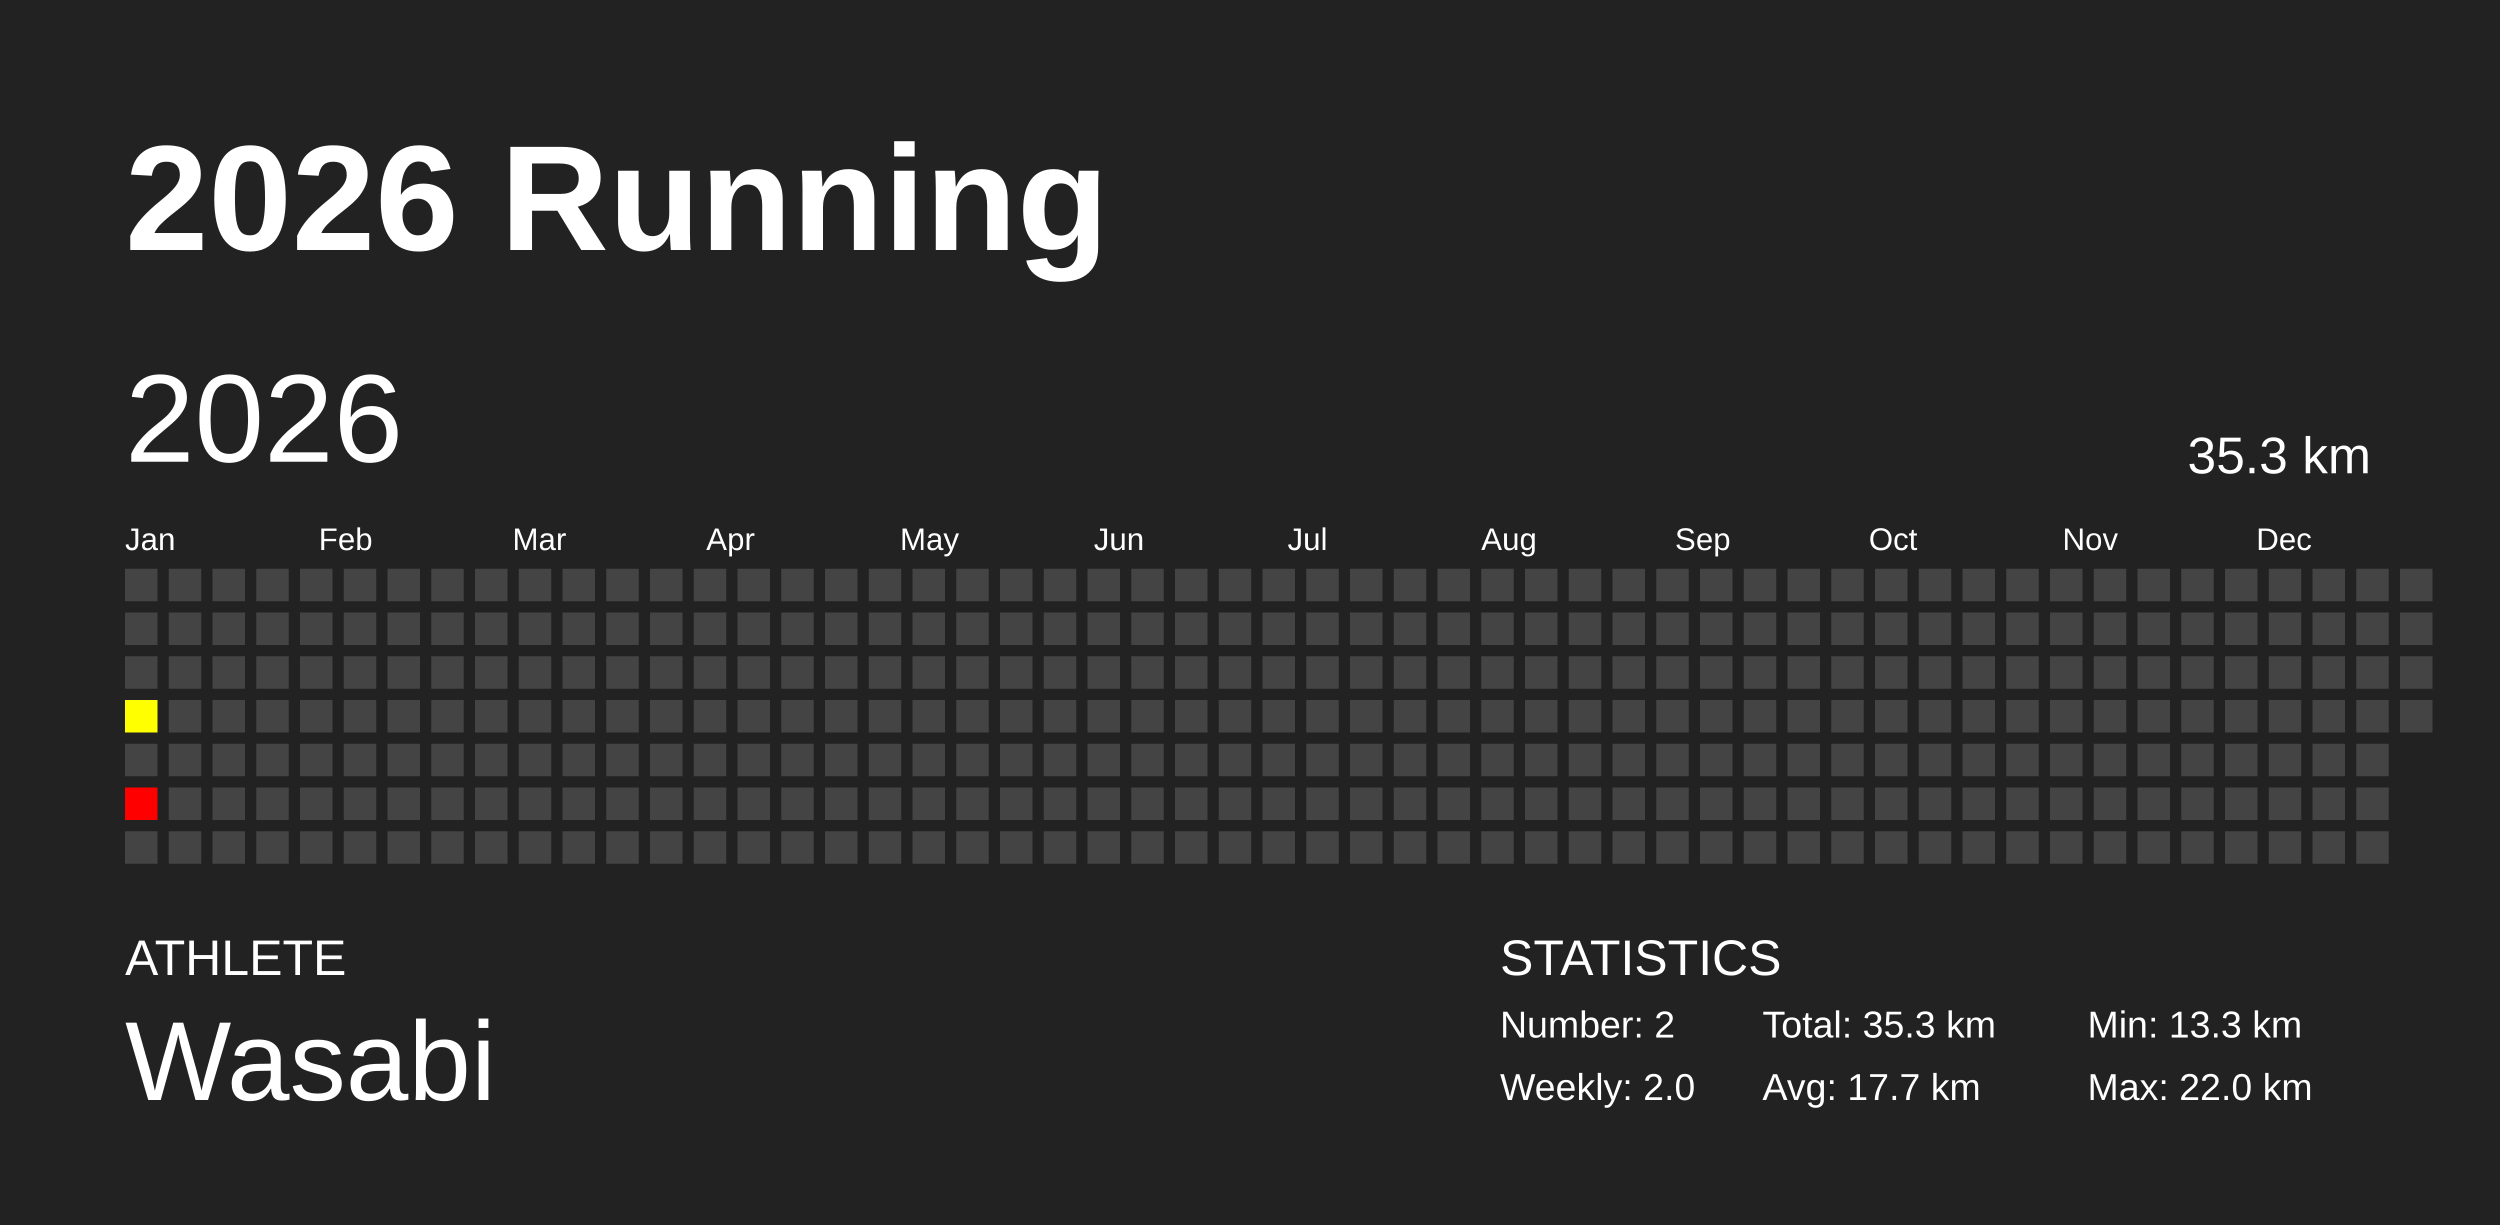
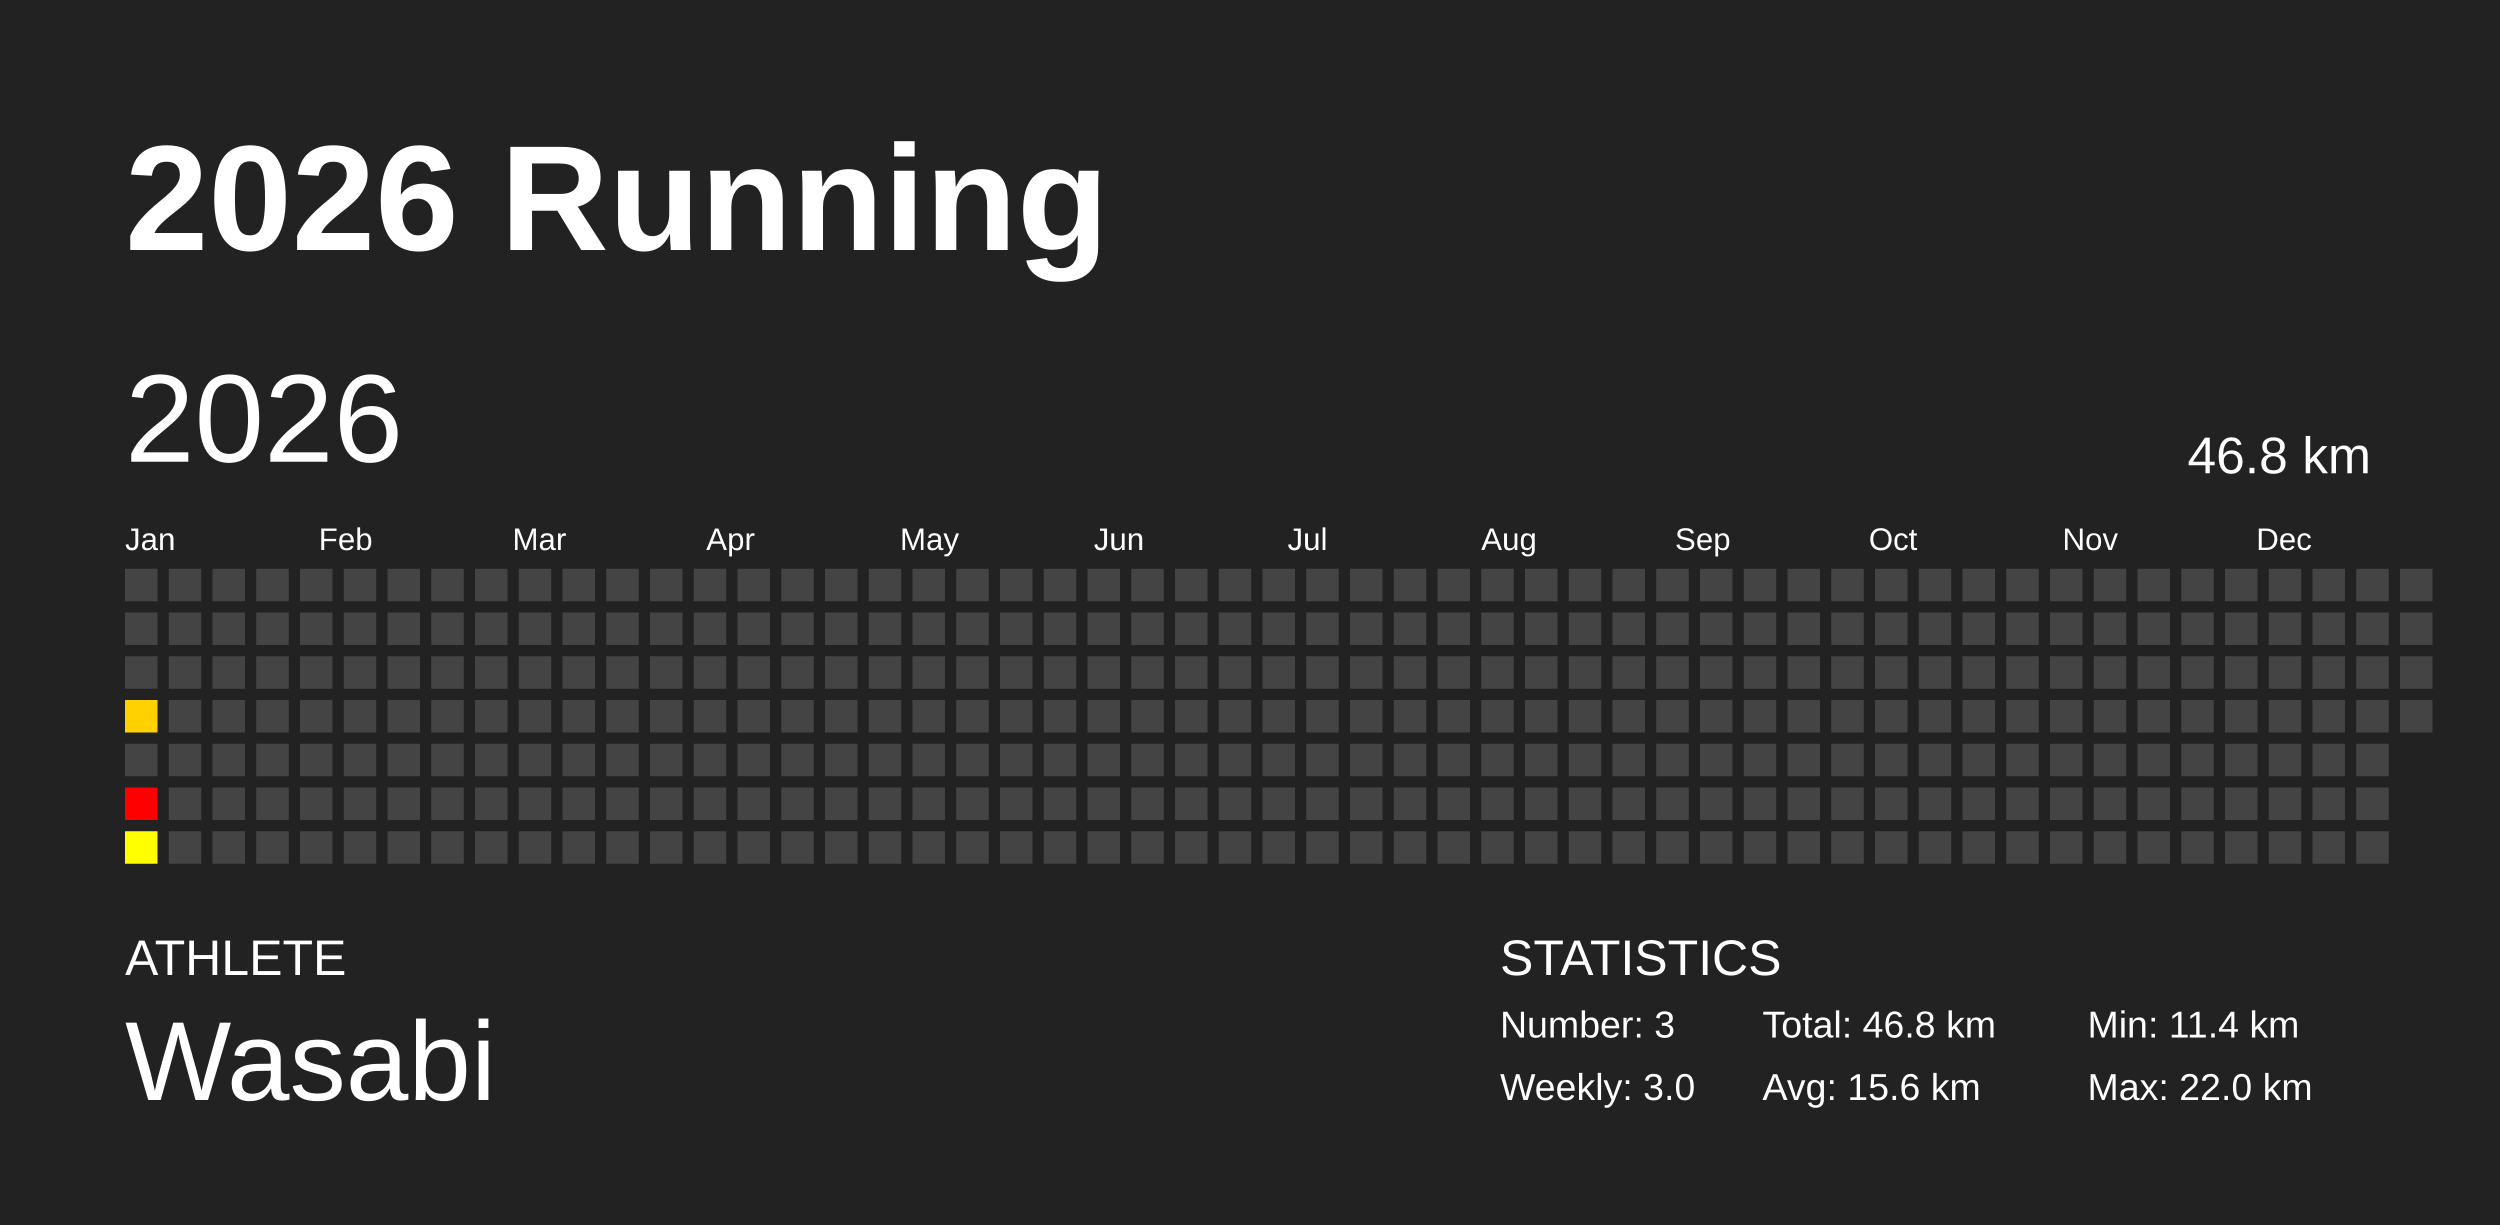
<svg xmlns="http://www.w3.org/2000/svg" baseProfile="full" height="98mm" version="1.1" viewBox="0,0,200,98" width="200mm">
  <defs />
  <rect fill="#222222" height="98" width="200" x="0" y="0" />
  <text fill="#FFFFFF" style="font-size:12px; font-family:Arial; font-weight:bold;" x="10" y="20">2026 Running</text>
  <text fill="#FFFFFF" style="font-size:4px; font-family:Arial" x="10" y="78">ATHLETE</text>
  <text fill="#FFFFFF" style="font-size:9px; font-family:Arial" x="10" y="88">Wasabi</text>
  <text fill="#FFFFFF" style="font-size:4px; font-family:Arial" x="120" y="78">STATISTICS</text>
-   <text fill="#FFFFFF" style="font-size:3px; font-family:Arial" x="120" y="83">Number: 2</text>
-   <text fill="#FFFFFF" style="font-size:3px; font-family:Arial" x="120" y="88">Weekly: 2.0</text>
-   <text fill="#FFFFFF" style="font-size:3px; font-family:Arial" x="141" y="83">Total: 35.3 km</text>
-   <text fill="#FFFFFF" style="font-size:3px; font-family:Arial" x="141" y="88">Avg: 17.7 km</text>
-   <text fill="#FFFFFF" style="font-size:3px; font-family:Arial" x="167" y="83">Min: 13.3 km</text>
+   <text fill="#FFFFFF" style="font-size:3px; font-family:Arial" x="120" y="83">Number: 3</text>
+   <text fill="#FFFFFF" style="font-size:3px; font-family:Arial" x="120" y="88">Weekly: 3.0</text>
+   <text fill="#FFFFFF" style="font-size:3px; font-family:Arial" x="141" y="83">Total: 46.8 km</text>
+   <text fill="#FFFFFF" style="font-size:3px; font-family:Arial" x="141" y="88">Avg: 15.6 km</text>
+   <text fill="#FFFFFF" style="font-size:3px; font-family:Arial" x="167" y="83">Min: 11.4 km</text>
  <text fill="#FFFFFF" style="font-size:3px; font-family:Arial" x="167" y="88">Max: 22.0 km</text>
  <text dominant-baseline="hanging" fill="#FFFFFF" style="font-size:10.0px; font-family:Arial;" x="10" y="30">2026</text>
-   <text dominant-baseline="hanging" fill="#FFFFFF" style="font-size:4.125px; font-family:Arial;" x="175" y="35">35.3 km</text>
+   <text dominant-baseline="hanging" fill="#FFFFFF" style="font-size:4.125px; font-family:Arial;" x="175" y="35">46.8 km</text>
  <text fill="#FFFFFF" style="font-size:2.5px; font-family:Arial" x="10.0" y="44">Jan</text>
  <text fill="#FFFFFF" style="font-size:2.5px; font-family:Arial" x="25.5" y="44">Feb</text>
  <text fill="#FFFFFF" style="font-size:2.5px; font-family:Arial" x="41.0" y="44">Mar</text>
  <text fill="#FFFFFF" style="font-size:2.5px; font-family:Arial" x="56.5" y="44">Apr</text>
  <text fill="#FFFFFF" style="font-size:2.5px; font-family:Arial" x="72.0" y="44">May</text>
  <text fill="#FFFFFF" style="font-size:2.5px; font-family:Arial" x="87.5" y="44">Jun</text>
  <text fill="#FFFFFF" style="font-size:2.5px; font-family:Arial" x="103.0" y="44">Jul</text>
  <text fill="#FFFFFF" style="font-size:2.5px; font-family:Arial" x="118.5" y="44">Aug</text>
  <text fill="#FFFFFF" style="font-size:2.5px; font-family:Arial" x="134.0" y="44">Sep</text>
  <text fill="#FFFFFF" style="font-size:2.5px; font-family:Arial" x="149.5" y="44">Oct</text>
  <text fill="#FFFFFF" style="font-size:2.5px; font-family:Arial" x="165.0" y="44">Nov</text>
  <text fill="#FFFFFF" style="font-size:2.5px; font-family:Arial" x="180.5" y="44">Dec</text>
  <rect fill="#444444" height="2.6" width="2.6" x="10.0" y="45.5" />
  <rect fill="#444444" height="2.6" width="2.6" x="10.0" y="49.0" />
  <rect fill="#444444" height="2.6" width="2.6" x="10.0" y="52.5" />
-   <rect fill="#ffff00" height="2.6" width="2.6" x="10.0" y="56.0" />
+   <rect fill="#ffd100" height="2.6" width="2.6" x="10.0" y="56.0" />
  <rect fill="#444444" height="2.6" width="2.6" x="10.0" y="59.5" />
  <rect fill="red" height="2.6" width="2.6" x="10.0" y="63.0" />
-   <rect fill="#444444" height="2.6" width="2.6" x="10.0" y="66.5" />
+   <rect fill="#ffff00" height="2.6" width="2.6" x="10.0" y="66.5" />
  <rect fill="#444444" height="2.6" width="2.6" x="13.5" y="45.5" />
  <rect fill="#444444" height="2.6" width="2.6" x="13.5" y="49.0" />
  <rect fill="#444444" height="2.6" width="2.6" x="13.5" y="52.5" />
  <rect fill="#444444" height="2.6" width="2.6" x="13.5" y="56.0" />
  <rect fill="#444444" height="2.6" width="2.6" x="13.5" y="59.5" />
  <rect fill="#444444" height="2.6" width="2.6" x="13.5" y="63.0" />
  <rect fill="#444444" height="2.6" width="2.6" x="13.5" y="66.5" />
  <rect fill="#444444" height="2.6" width="2.6" x="17.0" y="45.5" />
  <rect fill="#444444" height="2.6" width="2.6" x="17.0" y="49.0" />
  <rect fill="#444444" height="2.6" width="2.6" x="17.0" y="52.5" />
  <rect fill="#444444" height="2.6" width="2.6" x="17.0" y="56.0" />
  <rect fill="#444444" height="2.6" width="2.6" x="17.0" y="59.5" />
  <rect fill="#444444" height="2.6" width="2.6" x="17.0" y="63.0" />
  <rect fill="#444444" height="2.6" width="2.6" x="17.0" y="66.5" />
  <rect fill="#444444" height="2.6" width="2.6" x="20.5" y="45.5" />
  <rect fill="#444444" height="2.6" width="2.6" x="20.5" y="49.0" />
  <rect fill="#444444" height="2.6" width="2.6" x="20.5" y="52.5" />
  <rect fill="#444444" height="2.6" width="2.6" x="20.5" y="56.0" />
  <rect fill="#444444" height="2.6" width="2.6" x="20.5" y="59.5" />
  <rect fill="#444444" height="2.6" width="2.6" x="20.5" y="63.0" />
  <rect fill="#444444" height="2.6" width="2.6" x="20.5" y="66.5" />
  <rect fill="#444444" height="2.6" width="2.6" x="24.0" y="45.5" />
  <rect fill="#444444" height="2.6" width="2.6" x="24.0" y="49.0" />
  <rect fill="#444444" height="2.6" width="2.6" x="24.0" y="52.5" />
  <rect fill="#444444" height="2.6" width="2.6" x="24.0" y="56.0" />
  <rect fill="#444444" height="2.6" width="2.6" x="24.0" y="59.5" />
  <rect fill="#444444" height="2.6" width="2.6" x="24.0" y="63.0" />
  <rect fill="#444444" height="2.6" width="2.6" x="24.0" y="66.5" />
  <rect fill="#444444" height="2.6" width="2.6" x="27.5" y="45.5" />
  <rect fill="#444444" height="2.6" width="2.6" x="27.5" y="49.0" />
  <rect fill="#444444" height="2.6" width="2.6" x="27.5" y="52.5" />
  <rect fill="#444444" height="2.6" width="2.6" x="27.5" y="56.0" />
  <rect fill="#444444" height="2.6" width="2.6" x="27.5" y="59.5" />
  <rect fill="#444444" height="2.6" width="2.6" x="27.5" y="63.0" />
  <rect fill="#444444" height="2.6" width="2.6" x="27.5" y="66.5" />
  <rect fill="#444444" height="2.6" width="2.6" x="31.0" y="45.5" />
  <rect fill="#444444" height="2.6" width="2.6" x="31.0" y="49.0" />
  <rect fill="#444444" height="2.6" width="2.6" x="31.0" y="52.5" />
  <rect fill="#444444" height="2.6" width="2.6" x="31.0" y="56.0" />
  <rect fill="#444444" height="2.6" width="2.6" x="31.0" y="59.5" />
  <rect fill="#444444" height="2.6" width="2.6" x="31.0" y="63.0" />
  <rect fill="#444444" height="2.6" width="2.6" x="31.0" y="66.5" />
  <rect fill="#444444" height="2.6" width="2.6" x="34.5" y="45.5" />
  <rect fill="#444444" height="2.6" width="2.6" x="34.5" y="49.0" />
  <rect fill="#444444" height="2.6" width="2.6" x="34.5" y="52.5" />
  <rect fill="#444444" height="2.6" width="2.6" x="34.5" y="56.0" />
  <rect fill="#444444" height="2.6" width="2.6" x="34.5" y="59.5" />
  <rect fill="#444444" height="2.6" width="2.6" x="34.5" y="63.0" />
  <rect fill="#444444" height="2.6" width="2.6" x="34.5" y="66.5" />
  <rect fill="#444444" height="2.6" width="2.6" x="38.0" y="45.5" />
  <rect fill="#444444" height="2.6" width="2.6" x="38.0" y="49.0" />
  <rect fill="#444444" height="2.6" width="2.6" x="38.0" y="52.5" />
  <rect fill="#444444" height="2.6" width="2.6" x="38.0" y="56.0" />
  <rect fill="#444444" height="2.6" width="2.6" x="38.0" y="59.5" />
  <rect fill="#444444" height="2.6" width="2.6" x="38.0" y="63.0" />
  <rect fill="#444444" height="2.6" width="2.6" x="38.0" y="66.5" />
  <rect fill="#444444" height="2.6" width="2.6" x="41.5" y="45.5" />
  <rect fill="#444444" height="2.6" width="2.6" x="41.5" y="49.0" />
  <rect fill="#444444" height="2.6" width="2.6" x="41.5" y="52.5" />
  <rect fill="#444444" height="2.6" width="2.6" x="41.5" y="56.0" />
  <rect fill="#444444" height="2.6" width="2.6" x="41.5" y="59.5" />
  <rect fill="#444444" height="2.6" width="2.6" x="41.5" y="63.0" />
  <rect fill="#444444" height="2.6" width="2.6" x="41.5" y="66.5" />
  <rect fill="#444444" height="2.6" width="2.6" x="45.0" y="45.5" />
  <rect fill="#444444" height="2.6" width="2.6" x="45.0" y="49.0" />
  <rect fill="#444444" height="2.6" width="2.6" x="45.0" y="52.5" />
  <rect fill="#444444" height="2.6" width="2.6" x="45.0" y="56.0" />
  <rect fill="#444444" height="2.6" width="2.6" x="45.0" y="59.5" />
  <rect fill="#444444" height="2.6" width="2.6" x="45.0" y="63.0" />
  <rect fill="#444444" height="2.6" width="2.6" x="45.0" y="66.5" />
  <rect fill="#444444" height="2.6" width="2.6" x="48.5" y="45.5" />
  <rect fill="#444444" height="2.6" width="2.6" x="48.5" y="49.0" />
  <rect fill="#444444" height="2.6" width="2.6" x="48.5" y="52.5" />
  <rect fill="#444444" height="2.6" width="2.6" x="48.5" y="56.0" />
  <rect fill="#444444" height="2.6" width="2.6" x="48.5" y="59.5" />
  <rect fill="#444444" height="2.6" width="2.6" x="48.5" y="63.0" />
  <rect fill="#444444" height="2.6" width="2.6" x="48.5" y="66.5" />
  <rect fill="#444444" height="2.6" width="2.6" x="52.0" y="45.5" />
  <rect fill="#444444" height="2.6" width="2.6" x="52.0" y="49.0" />
  <rect fill="#444444" height="2.6" width="2.6" x="52.0" y="52.5" />
  <rect fill="#444444" height="2.6" width="2.6" x="52.0" y="56.0" />
  <rect fill="#444444" height="2.6" width="2.6" x="52.0" y="59.5" />
  <rect fill="#444444" height="2.6" width="2.6" x="52.0" y="63.0" />
  <rect fill="#444444" height="2.6" width="2.6" x="52.0" y="66.5" />
  <rect fill="#444444" height="2.6" width="2.6" x="55.5" y="45.5" />
  <rect fill="#444444" height="2.6" width="2.6" x="55.5" y="49.0" />
  <rect fill="#444444" height="2.6" width="2.6" x="55.5" y="52.5" />
  <rect fill="#444444" height="2.6" width="2.6" x="55.5" y="56.0" />
  <rect fill="#444444" height="2.6" width="2.6" x="55.5" y="59.5" />
  <rect fill="#444444" height="2.6" width="2.6" x="55.5" y="63.0" />
  <rect fill="#444444" height="2.6" width="2.6" x="55.5" y="66.5" />
  <rect fill="#444444" height="2.6" width="2.6" x="59.0" y="45.5" />
  <rect fill="#444444" height="2.6" width="2.6" x="59.0" y="49.0" />
  <rect fill="#444444" height="2.6" width="2.6" x="59.0" y="52.5" />
  <rect fill="#444444" height="2.6" width="2.6" x="59.0" y="56.0" />
  <rect fill="#444444" height="2.6" width="2.6" x="59.0" y="59.5" />
  <rect fill="#444444" height="2.6" width="2.6" x="59.0" y="63.0" />
  <rect fill="#444444" height="2.6" width="2.6" x="59.0" y="66.5" />
  <rect fill="#444444" height="2.6" width="2.6" x="62.5" y="45.5" />
  <rect fill="#444444" height="2.6" width="2.6" x="62.5" y="49.0" />
  <rect fill="#444444" height="2.6" width="2.6" x="62.5" y="52.5" />
  <rect fill="#444444" height="2.6" width="2.6" x="62.5" y="56.0" />
  <rect fill="#444444" height="2.6" width="2.6" x="62.5" y="59.5" />
  <rect fill="#444444" height="2.6" width="2.6" x="62.5" y="63.0" />
  <rect fill="#444444" height="2.6" width="2.6" x="62.5" y="66.5" />
  <rect fill="#444444" height="2.6" width="2.6" x="66.0" y="45.5" />
  <rect fill="#444444" height="2.6" width="2.6" x="66.0" y="49.0" />
  <rect fill="#444444" height="2.6" width="2.6" x="66.0" y="52.5" />
  <rect fill="#444444" height="2.6" width="2.6" x="66.0" y="56.0" />
  <rect fill="#444444" height="2.6" width="2.6" x="66.0" y="59.5" />
  <rect fill="#444444" height="2.6" width="2.6" x="66.0" y="63.0" />
  <rect fill="#444444" height="2.6" width="2.6" x="66.0" y="66.5" />
  <rect fill="#444444" height="2.6" width="2.6" x="69.5" y="45.5" />
  <rect fill="#444444" height="2.6" width="2.6" x="69.5" y="49.0" />
  <rect fill="#444444" height="2.6" width="2.6" x="69.5" y="52.5" />
  <rect fill="#444444" height="2.6" width="2.6" x="69.5" y="56.0" />
  <rect fill="#444444" height="2.6" width="2.6" x="69.5" y="59.5" />
  <rect fill="#444444" height="2.6" width="2.6" x="69.5" y="63.0" />
  <rect fill="#444444" height="2.6" width="2.6" x="69.5" y="66.5" />
  <rect fill="#444444" height="2.6" width="2.6" x="73.0" y="45.5" />
  <rect fill="#444444" height="2.6" width="2.6" x="73.0" y="49.0" />
  <rect fill="#444444" height="2.6" width="2.6" x="73.0" y="52.5" />
  <rect fill="#444444" height="2.6" width="2.6" x="73.0" y="56.0" />
  <rect fill="#444444" height="2.6" width="2.6" x="73.0" y="59.5" />
  <rect fill="#444444" height="2.6" width="2.6" x="73.0" y="63.0" />
  <rect fill="#444444" height="2.6" width="2.6" x="73.0" y="66.5" />
  <rect fill="#444444" height="2.6" width="2.6" x="76.5" y="45.5" />
  <rect fill="#444444" height="2.6" width="2.6" x="76.5" y="49.0" />
  <rect fill="#444444" height="2.6" width="2.6" x="76.5" y="52.5" />
  <rect fill="#444444" height="2.6" width="2.6" x="76.5" y="56.0" />
  <rect fill="#444444" height="2.6" width="2.6" x="76.5" y="59.5" />
  <rect fill="#444444" height="2.6" width="2.6" x="76.5" y="63.0" />
  <rect fill="#444444" height="2.6" width="2.6" x="76.5" y="66.5" />
  <rect fill="#444444" height="2.6" width="2.6" x="80.0" y="45.5" />
  <rect fill="#444444" height="2.6" width="2.6" x="80.0" y="49.0" />
  <rect fill="#444444" height="2.6" width="2.6" x="80.0" y="52.5" />
  <rect fill="#444444" height="2.6" width="2.6" x="80.0" y="56.0" />
  <rect fill="#444444" height="2.6" width="2.6" x="80.0" y="59.5" />
  <rect fill="#444444" height="2.6" width="2.6" x="80.0" y="63.0" />
  <rect fill="#444444" height="2.6" width="2.6" x="80.0" y="66.5" />
  <rect fill="#444444" height="2.6" width="2.6" x="83.5" y="45.5" />
  <rect fill="#444444" height="2.6" width="2.6" x="83.5" y="49.0" />
  <rect fill="#444444" height="2.6" width="2.6" x="83.5" y="52.5" />
  <rect fill="#444444" height="2.6" width="2.6" x="83.5" y="56.0" />
  <rect fill="#444444" height="2.6" width="2.6" x="83.5" y="59.5" />
  <rect fill="#444444" height="2.6" width="2.6" x="83.5" y="63.0" />
  <rect fill="#444444" height="2.6" width="2.6" x="83.5" y="66.5" />
  <rect fill="#444444" height="2.6" width="2.6" x="87.0" y="45.5" />
  <rect fill="#444444" height="2.6" width="2.6" x="87.0" y="49.0" />
  <rect fill="#444444" height="2.6" width="2.6" x="87.0" y="52.5" />
  <rect fill="#444444" height="2.6" width="2.6" x="87.0" y="56.0" />
  <rect fill="#444444" height="2.6" width="2.6" x="87.0" y="59.5" />
  <rect fill="#444444" height="2.6" width="2.6" x="87.0" y="63.0" />
  <rect fill="#444444" height="2.6" width="2.6" x="87.0" y="66.5" />
  <rect fill="#444444" height="2.6" width="2.6" x="90.5" y="45.5" />
  <rect fill="#444444" height="2.6" width="2.6" x="90.5" y="49.0" />
  <rect fill="#444444" height="2.6" width="2.6" x="90.5" y="52.5" />
  <rect fill="#444444" height="2.6" width="2.6" x="90.5" y="56.0" />
  <rect fill="#444444" height="2.6" width="2.6" x="90.5" y="59.5" />
  <rect fill="#444444" height="2.6" width="2.6" x="90.5" y="63.0" />
  <rect fill="#444444" height="2.6" width="2.6" x="90.5" y="66.5" />
  <rect fill="#444444" height="2.6" width="2.6" x="94.0" y="45.5" />
  <rect fill="#444444" height="2.6" width="2.6" x="94.0" y="49.0" />
  <rect fill="#444444" height="2.6" width="2.6" x="94.0" y="52.5" />
  <rect fill="#444444" height="2.6" width="2.6" x="94.0" y="56.0" />
  <rect fill="#444444" height="2.6" width="2.6" x="94.0" y="59.5" />
  <rect fill="#444444" height="2.6" width="2.6" x="94.0" y="63.0" />
  <rect fill="#444444" height="2.6" width="2.6" x="94.0" y="66.5" />
  <rect fill="#444444" height="2.6" width="2.6" x="97.5" y="45.5" />
  <rect fill="#444444" height="2.6" width="2.6" x="97.5" y="49.0" />
  <rect fill="#444444" height="2.6" width="2.6" x="97.5" y="52.5" />
  <rect fill="#444444" height="2.6" width="2.6" x="97.5" y="56.0" />
  <rect fill="#444444" height="2.6" width="2.6" x="97.5" y="59.5" />
  <rect fill="#444444" height="2.6" width="2.6" x="97.5" y="63.0" />
  <rect fill="#444444" height="2.6" width="2.6" x="97.5" y="66.5" />
  <rect fill="#444444" height="2.6" width="2.6" x="101.0" y="45.5" />
  <rect fill="#444444" height="2.6" width="2.6" x="101.0" y="49.0" />
  <rect fill="#444444" height="2.6" width="2.6" x="101.0" y="52.5" />
  <rect fill="#444444" height="2.6" width="2.6" x="101.0" y="56.0" />
  <rect fill="#444444" height="2.6" width="2.6" x="101.0" y="59.5" />
  <rect fill="#444444" height="2.6" width="2.6" x="101.0" y="63.0" />
  <rect fill="#444444" height="2.6" width="2.6" x="101.0" y="66.5" />
  <rect fill="#444444" height="2.6" width="2.6" x="104.5" y="45.5" />
  <rect fill="#444444" height="2.6" width="2.6" x="104.5" y="49.0" />
  <rect fill="#444444" height="2.6" width="2.6" x="104.5" y="52.5" />
  <rect fill="#444444" height="2.6" width="2.6" x="104.5" y="56.0" />
  <rect fill="#444444" height="2.6" width="2.6" x="104.5" y="59.5" />
  <rect fill="#444444" height="2.6" width="2.6" x="104.5" y="63.0" />
  <rect fill="#444444" height="2.6" width="2.6" x="104.5" y="66.5" />
  <rect fill="#444444" height="2.6" width="2.6" x="108.0" y="45.5" />
  <rect fill="#444444" height="2.6" width="2.6" x="108.0" y="49.0" />
  <rect fill="#444444" height="2.6" width="2.6" x="108.0" y="52.5" />
  <rect fill="#444444" height="2.6" width="2.6" x="108.0" y="56.0" />
  <rect fill="#444444" height="2.6" width="2.6" x="108.0" y="59.5" />
  <rect fill="#444444" height="2.6" width="2.6" x="108.0" y="63.0" />
  <rect fill="#444444" height="2.6" width="2.6" x="108.0" y="66.5" />
  <rect fill="#444444" height="2.6" width="2.6" x="111.5" y="45.5" />
  <rect fill="#444444" height="2.6" width="2.6" x="111.5" y="49.0" />
  <rect fill="#444444" height="2.6" width="2.6" x="111.5" y="52.5" />
  <rect fill="#444444" height="2.6" width="2.6" x="111.5" y="56.0" />
  <rect fill="#444444" height="2.6" width="2.6" x="111.5" y="59.5" />
  <rect fill="#444444" height="2.6" width="2.6" x="111.5" y="63.0" />
  <rect fill="#444444" height="2.6" width="2.6" x="111.5" y="66.5" />
  <rect fill="#444444" height="2.6" width="2.6" x="115.0" y="45.5" />
  <rect fill="#444444" height="2.6" width="2.6" x="115.0" y="49.0" />
  <rect fill="#444444" height="2.6" width="2.6" x="115.0" y="52.5" />
  <rect fill="#444444" height="2.6" width="2.6" x="115.0" y="56.0" />
  <rect fill="#444444" height="2.6" width="2.6" x="115.0" y="59.5" />
  <rect fill="#444444" height="2.6" width="2.6" x="115.0" y="63.0" />
  <rect fill="#444444" height="2.6" width="2.6" x="115.0" y="66.5" />
  <rect fill="#444444" height="2.6" width="2.6" x="118.5" y="45.5" />
  <rect fill="#444444" height="2.6" width="2.6" x="118.5" y="49.0" />
  <rect fill="#444444" height="2.6" width="2.6" x="118.5" y="52.5" />
  <rect fill="#444444" height="2.6" width="2.6" x="118.5" y="56.0" />
  <rect fill="#444444" height="2.6" width="2.6" x="118.5" y="59.5" />
  <rect fill="#444444" height="2.6" width="2.6" x="118.5" y="63.0" />
  <rect fill="#444444" height="2.6" width="2.6" x="118.5" y="66.5" />
  <rect fill="#444444" height="2.6" width="2.6" x="122.0" y="45.5" />
  <rect fill="#444444" height="2.6" width="2.6" x="122.0" y="49.0" />
  <rect fill="#444444" height="2.6" width="2.6" x="122.0" y="52.5" />
  <rect fill="#444444" height="2.6" width="2.6" x="122.0" y="56.0" />
  <rect fill="#444444" height="2.6" width="2.6" x="122.0" y="59.5" />
  <rect fill="#444444" height="2.6" width="2.6" x="122.0" y="63.0" />
  <rect fill="#444444" height="2.6" width="2.6" x="122.0" y="66.5" />
  <rect fill="#444444" height="2.6" width="2.6" x="125.5" y="45.5" />
  <rect fill="#444444" height="2.6" width="2.6" x="125.5" y="49.0" />
  <rect fill="#444444" height="2.6" width="2.6" x="125.5" y="52.5" />
  <rect fill="#444444" height="2.6" width="2.6" x="125.5" y="56.0" />
  <rect fill="#444444" height="2.6" width="2.6" x="125.5" y="59.5" />
  <rect fill="#444444" height="2.6" width="2.6" x="125.5" y="63.0" />
  <rect fill="#444444" height="2.6" width="2.6" x="125.5" y="66.5" />
  <rect fill="#444444" height="2.6" width="2.6" x="129.0" y="45.5" />
  <rect fill="#444444" height="2.6" width="2.6" x="129.0" y="49.0" />
  <rect fill="#444444" height="2.6" width="2.6" x="129.0" y="52.5" />
  <rect fill="#444444" height="2.6" width="2.6" x="129.0" y="56.0" />
  <rect fill="#444444" height="2.6" width="2.6" x="129.0" y="59.5" />
  <rect fill="#444444" height="2.6" width="2.6" x="129.0" y="63.0" />
  <rect fill="#444444" height="2.6" width="2.6" x="129.0" y="66.5" />
  <rect fill="#444444" height="2.6" width="2.6" x="132.5" y="45.5" />
  <rect fill="#444444" height="2.6" width="2.6" x="132.5" y="49.0" />
  <rect fill="#444444" height="2.6" width="2.6" x="132.5" y="52.5" />
  <rect fill="#444444" height="2.6" width="2.6" x="132.5" y="56.0" />
  <rect fill="#444444" height="2.6" width="2.6" x="132.5" y="59.5" />
  <rect fill="#444444" height="2.6" width="2.6" x="132.5" y="63.0" />
  <rect fill="#444444" height="2.6" width="2.6" x="132.5" y="66.5" />
  <rect fill="#444444" height="2.6" width="2.6" x="136.0" y="45.5" />
  <rect fill="#444444" height="2.6" width="2.6" x="136.0" y="49.0" />
  <rect fill="#444444" height="2.6" width="2.6" x="136.0" y="52.5" />
  <rect fill="#444444" height="2.6" width="2.6" x="136.0" y="56.0" />
  <rect fill="#444444" height="2.6" width="2.6" x="136.0" y="59.5" />
  <rect fill="#444444" height="2.6" width="2.6" x="136.0" y="63.0" />
  <rect fill="#444444" height="2.6" width="2.6" x="136.0" y="66.5" />
  <rect fill="#444444" height="2.6" width="2.6" x="139.5" y="45.5" />
  <rect fill="#444444" height="2.6" width="2.6" x="139.5" y="49.0" />
  <rect fill="#444444" height="2.6" width="2.6" x="139.5" y="52.5" />
  <rect fill="#444444" height="2.6" width="2.6" x="139.5" y="56.0" />
  <rect fill="#444444" height="2.6" width="2.6" x="139.5" y="59.5" />
  <rect fill="#444444" height="2.6" width="2.6" x="139.5" y="63.0" />
  <rect fill="#444444" height="2.6" width="2.6" x="139.5" y="66.5" />
  <rect fill="#444444" height="2.6" width="2.6" x="143.0" y="45.5" />
  <rect fill="#444444" height="2.6" width="2.6" x="143.0" y="49.0" />
  <rect fill="#444444" height="2.6" width="2.6" x="143.0" y="52.5" />
  <rect fill="#444444" height="2.6" width="2.6" x="143.0" y="56.0" />
  <rect fill="#444444" height="2.6" width="2.6" x="143.0" y="59.5" />
  <rect fill="#444444" height="2.6" width="2.6" x="143.0" y="63.0" />
  <rect fill="#444444" height="2.6" width="2.6" x="143.0" y="66.5" />
  <rect fill="#444444" height="2.6" width="2.6" x="146.5" y="45.5" />
  <rect fill="#444444" height="2.6" width="2.6" x="146.5" y="49.0" />
  <rect fill="#444444" height="2.6" width="2.6" x="146.5" y="52.5" />
  <rect fill="#444444" height="2.6" width="2.6" x="146.5" y="56.0" />
  <rect fill="#444444" height="2.6" width="2.6" x="146.5" y="59.5" />
  <rect fill="#444444" height="2.6" width="2.6" x="146.5" y="63.0" />
  <rect fill="#444444" height="2.6" width="2.6" x="146.5" y="66.5" />
  <rect fill="#444444" height="2.6" width="2.6" x="150.0" y="45.5" />
  <rect fill="#444444" height="2.6" width="2.6" x="150.0" y="49.0" />
  <rect fill="#444444" height="2.6" width="2.6" x="150.0" y="52.5" />
  <rect fill="#444444" height="2.6" width="2.6" x="150.0" y="56.0" />
  <rect fill="#444444" height="2.6" width="2.6" x="150.0" y="59.5" />
  <rect fill="#444444" height="2.6" width="2.6" x="150.0" y="63.0" />
  <rect fill="#444444" height="2.6" width="2.6" x="150.0" y="66.5" />
  <rect fill="#444444" height="2.6" width="2.6" x="153.5" y="45.5" />
  <rect fill="#444444" height="2.6" width="2.6" x="153.5" y="49.0" />
  <rect fill="#444444" height="2.6" width="2.6" x="153.5" y="52.5" />
  <rect fill="#444444" height="2.6" width="2.6" x="153.5" y="56.0" />
  <rect fill="#444444" height="2.6" width="2.6" x="153.5" y="59.5" />
  <rect fill="#444444" height="2.6" width="2.6" x="153.5" y="63.0" />
  <rect fill="#444444" height="2.6" width="2.6" x="153.5" y="66.5" />
  <rect fill="#444444" height="2.6" width="2.6" x="157.0" y="45.5" />
  <rect fill="#444444" height="2.6" width="2.6" x="157.0" y="49.0" />
  <rect fill="#444444" height="2.6" width="2.6" x="157.0" y="52.5" />
  <rect fill="#444444" height="2.6" width="2.6" x="157.0" y="56.0" />
  <rect fill="#444444" height="2.6" width="2.6" x="157.0" y="59.5" />
  <rect fill="#444444" height="2.6" width="2.6" x="157.0" y="63.0" />
  <rect fill="#444444" height="2.6" width="2.6" x="157.0" y="66.5" />
  <rect fill="#444444" height="2.6" width="2.6" x="160.5" y="45.5" />
  <rect fill="#444444" height="2.6" width="2.6" x="160.5" y="49.0" />
  <rect fill="#444444" height="2.6" width="2.6" x="160.5" y="52.5" />
  <rect fill="#444444" height="2.6" width="2.6" x="160.5" y="56.0" />
  <rect fill="#444444" height="2.6" width="2.6" x="160.5" y="59.5" />
  <rect fill="#444444" height="2.6" width="2.6" x="160.5" y="63.0" />
  <rect fill="#444444" height="2.6" width="2.6" x="160.5" y="66.5" />
  <rect fill="#444444" height="2.6" width="2.6" x="164.0" y="45.5" />
  <rect fill="#444444" height="2.6" width="2.6" x="164.0" y="49.0" />
  <rect fill="#444444" height="2.6" width="2.6" x="164.0" y="52.5" />
  <rect fill="#444444" height="2.6" width="2.6" x="164.0" y="56.0" />
  <rect fill="#444444" height="2.6" width="2.6" x="164.0" y="59.5" />
  <rect fill="#444444" height="2.6" width="2.6" x="164.0" y="63.0" />
  <rect fill="#444444" height="2.6" width="2.6" x="164.0" y="66.5" />
  <rect fill="#444444" height="2.6" width="2.6" x="167.5" y="45.5" />
  <rect fill="#444444" height="2.6" width="2.6" x="167.5" y="49.0" />
  <rect fill="#444444" height="2.6" width="2.6" x="167.5" y="52.5" />
  <rect fill="#444444" height="2.6" width="2.6" x="167.5" y="56.0" />
  <rect fill="#444444" height="2.6" width="2.6" x="167.5" y="59.5" />
  <rect fill="#444444" height="2.6" width="2.6" x="167.5" y="63.0" />
  <rect fill="#444444" height="2.6" width="2.6" x="167.5" y="66.5" />
  <rect fill="#444444" height="2.6" width="2.6" x="171.0" y="45.5" />
  <rect fill="#444444" height="2.6" width="2.6" x="171.0" y="49.0" />
  <rect fill="#444444" height="2.6" width="2.6" x="171.0" y="52.5" />
  <rect fill="#444444" height="2.6" width="2.6" x="171.0" y="56.0" />
  <rect fill="#444444" height="2.6" width="2.6" x="171.0" y="59.5" />
  <rect fill="#444444" height="2.6" width="2.6" x="171.0" y="63.0" />
  <rect fill="#444444" height="2.6" width="2.6" x="171.0" y="66.5" />
  <rect fill="#444444" height="2.6" width="2.6" x="174.5" y="45.5" />
  <rect fill="#444444" height="2.6" width="2.6" x="174.5" y="49.0" />
  <rect fill="#444444" height="2.6" width="2.6" x="174.5" y="52.5" />
  <rect fill="#444444" height="2.6" width="2.6" x="174.5" y="56.0" />
  <rect fill="#444444" height="2.6" width="2.6" x="174.5" y="59.5" />
  <rect fill="#444444" height="2.6" width="2.6" x="174.5" y="63.0" />
  <rect fill="#444444" height="2.6" width="2.6" x="174.5" y="66.5" />
  <rect fill="#444444" height="2.6" width="2.6" x="178.0" y="45.5" />
  <rect fill="#444444" height="2.6" width="2.6" x="178.0" y="49.0" />
  <rect fill="#444444" height="2.6" width="2.6" x="178.0" y="52.5" />
  <rect fill="#444444" height="2.6" width="2.6" x="178.0" y="56.0" />
  <rect fill="#444444" height="2.6" width="2.6" x="178.0" y="59.5" />
  <rect fill="#444444" height="2.6" width="2.6" x="178.0" y="63.0" />
  <rect fill="#444444" height="2.6" width="2.6" x="178.0" y="66.5" />
  <rect fill="#444444" height="2.6" width="2.6" x="181.5" y="45.5" />
  <rect fill="#444444" height="2.6" width="2.6" x="181.5" y="49.0" />
  <rect fill="#444444" height="2.6" width="2.6" x="181.5" y="52.5" />
  <rect fill="#444444" height="2.6" width="2.6" x="181.5" y="56.0" />
  <rect fill="#444444" height="2.6" width="2.6" x="181.5" y="59.5" />
  <rect fill="#444444" height="2.6" width="2.6" x="181.5" y="63.0" />
  <rect fill="#444444" height="2.6" width="2.6" x="181.5" y="66.5" />
  <rect fill="#444444" height="2.6" width="2.6" x="185.0" y="45.5" />
  <rect fill="#444444" height="2.6" width="2.6" x="185.0" y="49.0" />
  <rect fill="#444444" height="2.6" width="2.6" x="185.0" y="52.5" />
  <rect fill="#444444" height="2.6" width="2.6" x="185.0" y="56.0" />
  <rect fill="#444444" height="2.6" width="2.6" x="185.0" y="59.5" />
  <rect fill="#444444" height="2.6" width="2.6" x="185.0" y="63.0" />
  <rect fill="#444444" height="2.6" width="2.6" x="185.0" y="66.5" />
  <rect fill="#444444" height="2.6" width="2.6" x="188.5" y="45.5" />
  <rect fill="#444444" height="2.6" width="2.6" x="188.5" y="49.0" />
  <rect fill="#444444" height="2.6" width="2.6" x="188.5" y="52.5" />
  <rect fill="#444444" height="2.6" width="2.6" x="188.5" y="56.0" />
  <rect fill="#444444" height="2.6" width="2.6" x="188.5" y="59.5" />
  <rect fill="#444444" height="2.6" width="2.6" x="188.5" y="63.0" />
  <rect fill="#444444" height="2.6" width="2.6" x="188.5" y="66.5" />
  <rect fill="#444444" height="2.6" width="2.6" x="192.0" y="45.5" />
  <rect fill="#444444" height="2.6" width="2.6" x="192.0" y="49.0" />
  <rect fill="#444444" height="2.6" width="2.6" x="192.0" y="52.5" />
  <rect fill="#444444" height="2.6" width="2.6" x="192.0" y="56.0" />
</svg>
